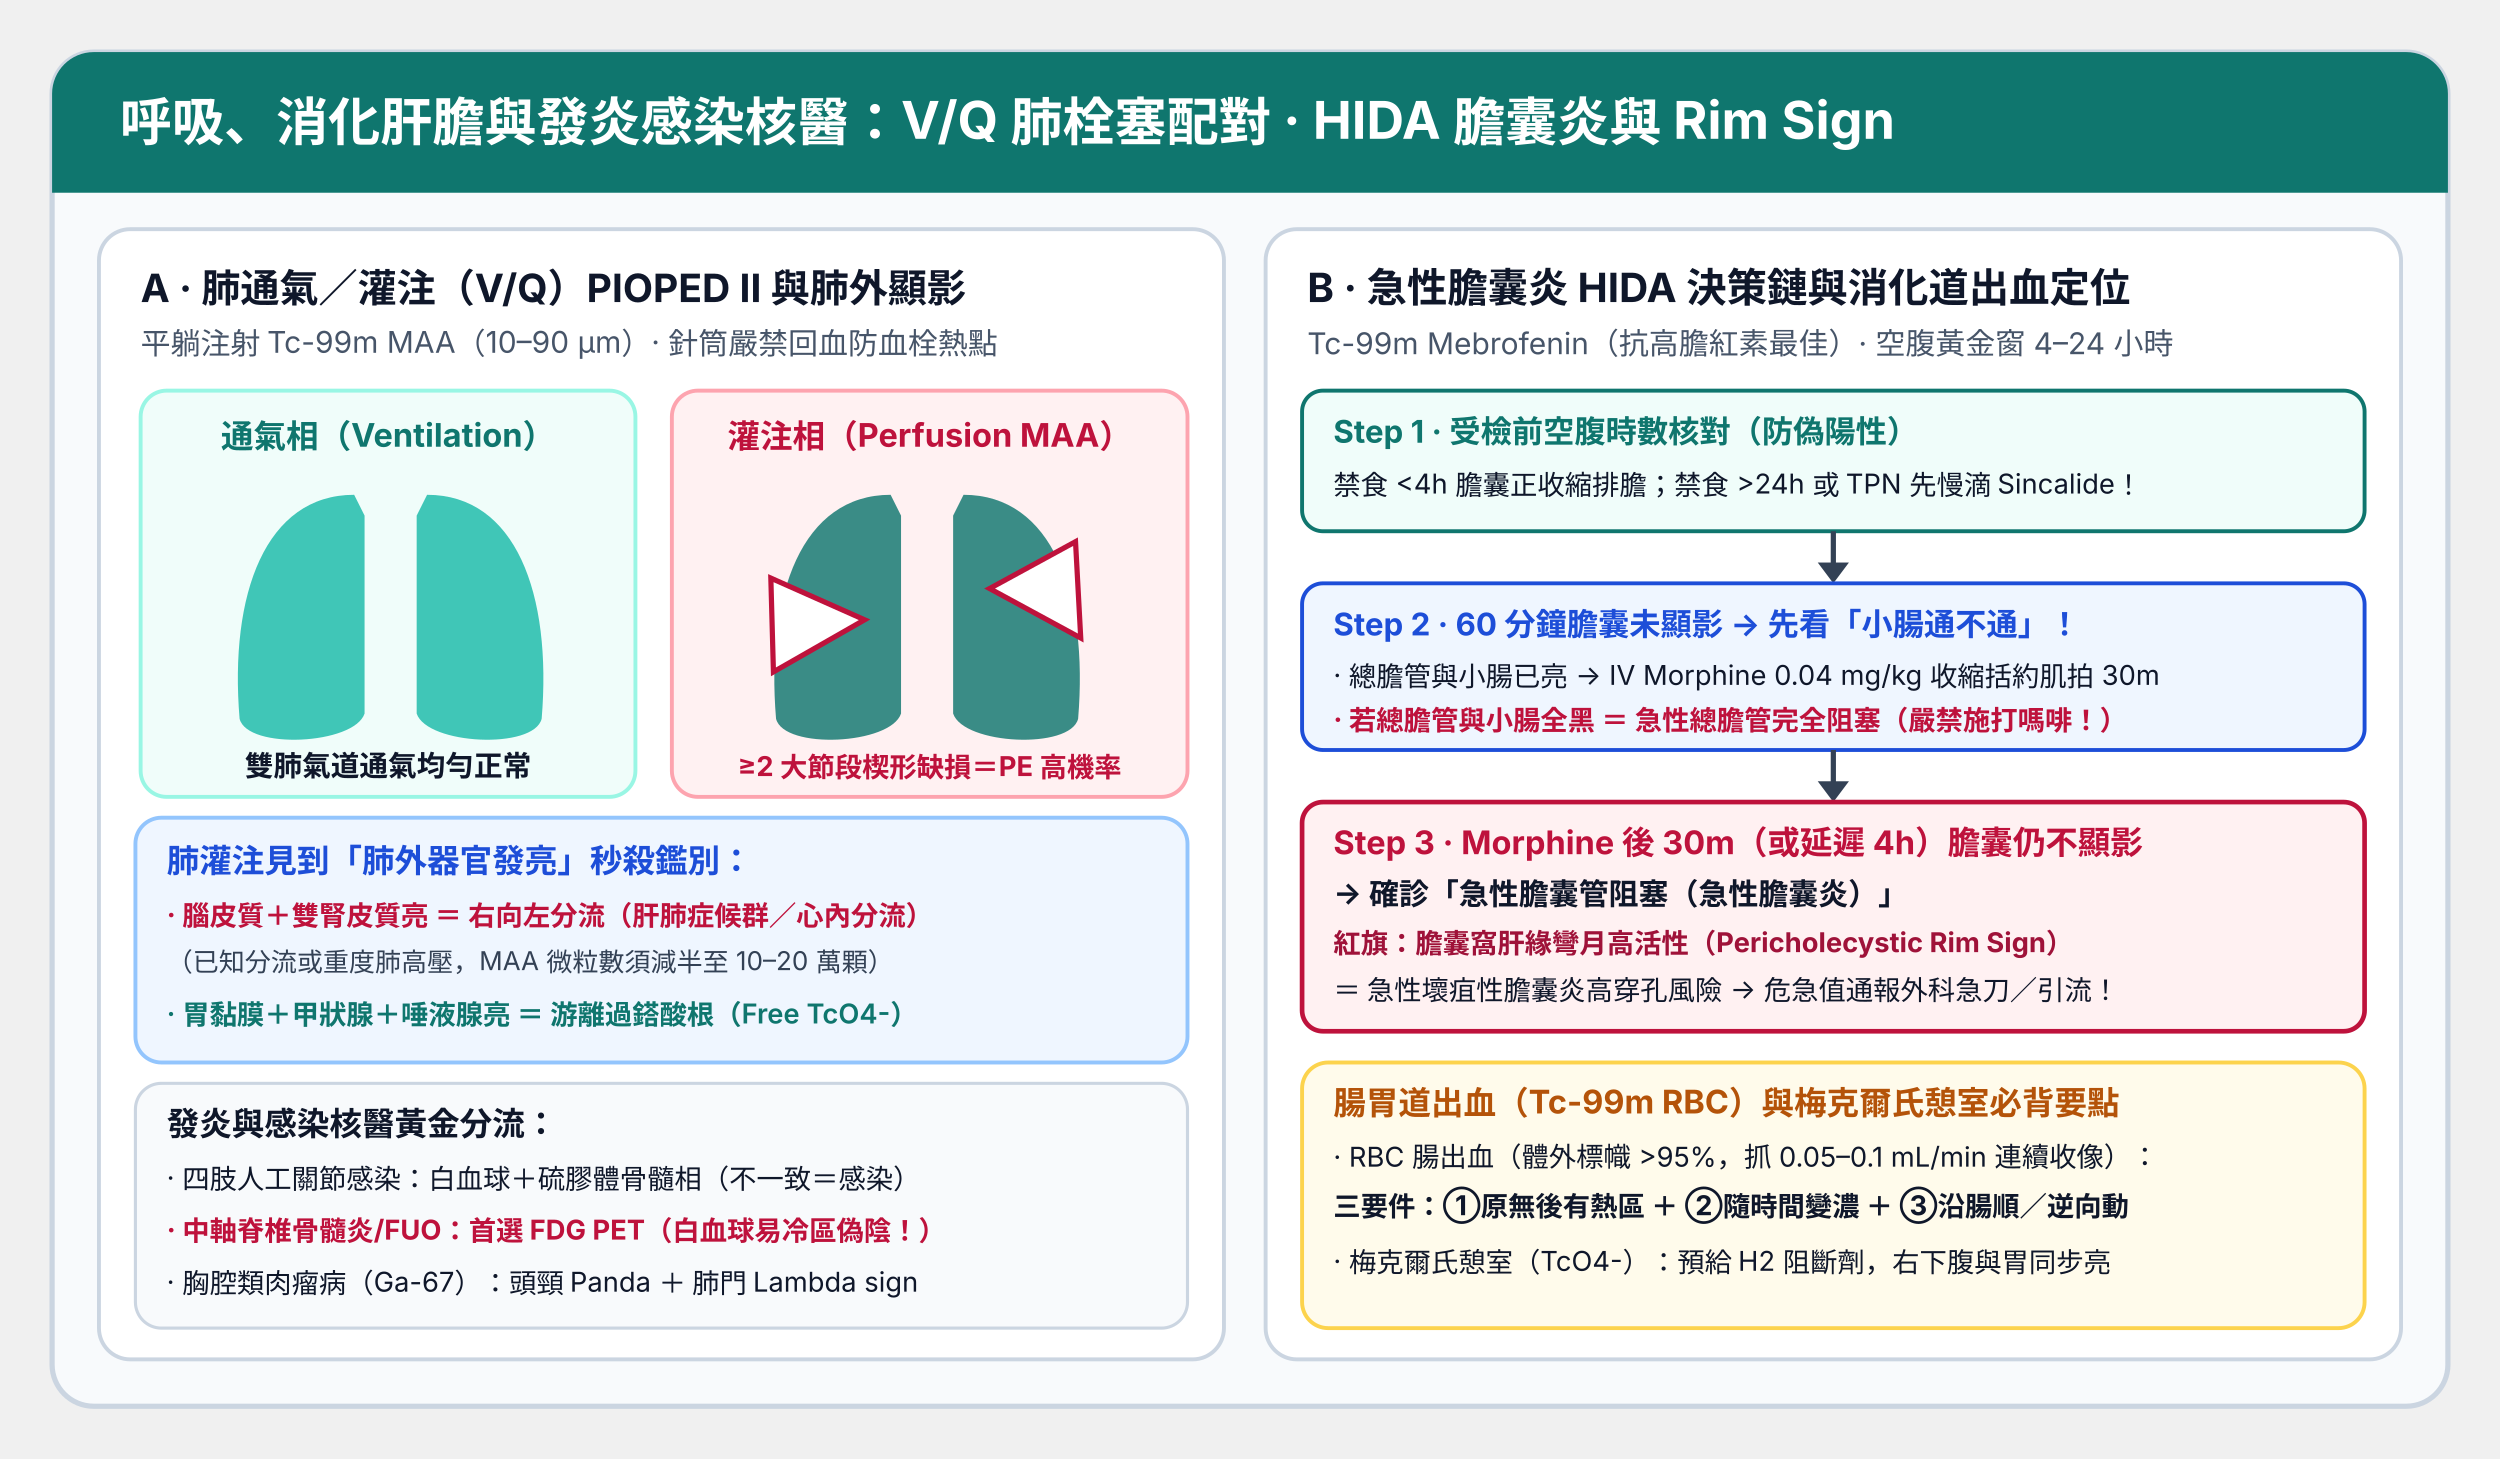
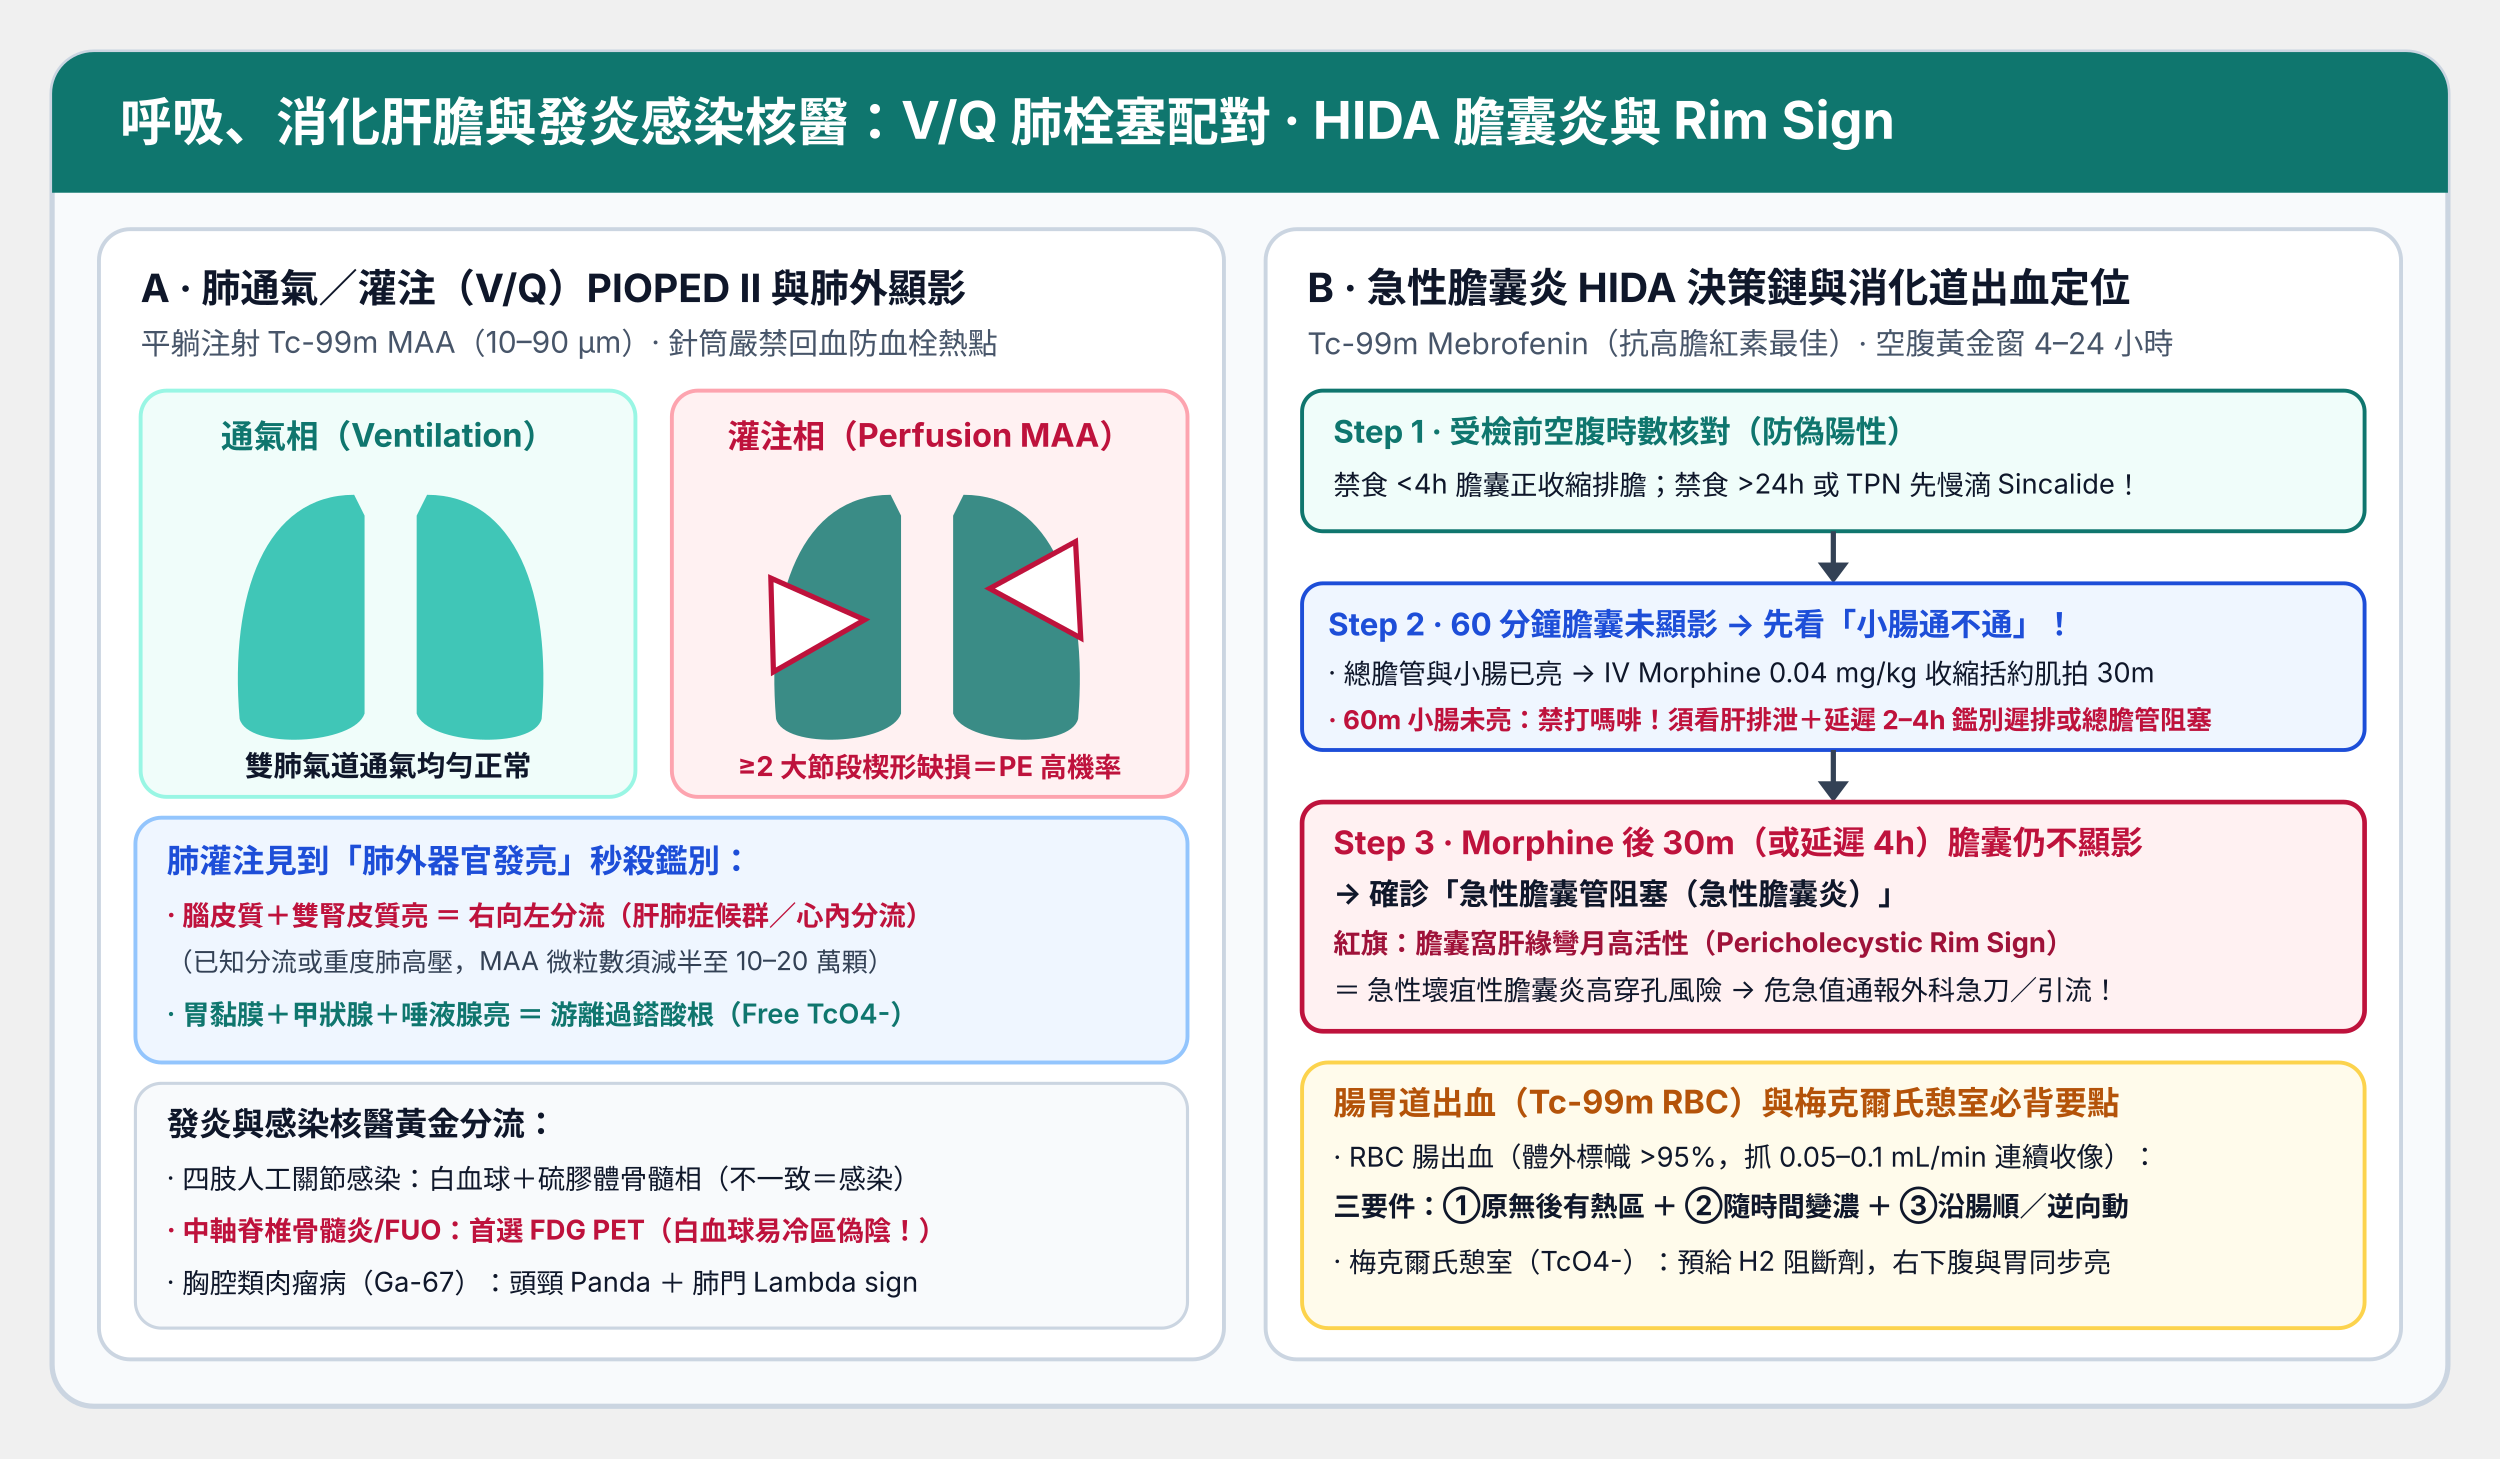
<svg xmlns="http://www.w3.org/2000/svg" viewBox="0 0 960 560" width="960" height="560" role="img" aria-labelledby="title-nm-08 desc-nm-08" font-family="system-ui, -apple-system, 'Noto Sans TC', sans-serif">
  <rect x="20" y="20" width="920" height="520" rx="16" fill="#f8fafc" stroke="#cbd5e1" stroke-width="2" />
  <path d="M 36 20 H 924 A 16 16 0 0 1 940 36 V 74 H 20 V 36 A 16 16 0 0 1 36 20 Z" fill="#0f766e" />
  <text x="46" y="54" font-size="20" font-weight="700" fill="#ffffff">呼吸、消化肝膽與發炎感染核醫：V/Q 肺栓塞配對 · HIDA 膽囊炎與 Rim Sign</text>
  <rect x="38" y="88" width="432" height="434" rx="12" fill="#ffffff" stroke="#cbd5e1" stroke-width="1.5" />
  <text x="54" y="116" font-size="15" font-weight="700" fill="#0f172a">A · 肺通氣／灌注（V/Q）PIOPED II 與肺外顯影</text>
  <text x="54" y="136" font-size="11.5" fill="#475569">平躺注射 Tc-99m MAA（10–90 μm）· 針筒嚴禁回血防血栓熱點</text>
  <rect x="54" y="150" width="190" height="156" rx="10" fill="#f0fdfa" stroke="#99f6e4" stroke-width="1.5" />
  <text x="149" y="172" font-size="12.5" font-weight="700" fill="#0f766e" text-anchor="middle">通氣相（Ventilation）</text>
  <path d="M 136 190 C 102 190 88 228 92 276 C 95 288 136 286 140 274 L 140 198 Z" fill="#14b8a6" opacity="0.8" />
  <path d="M 164 190 C 198 190 212 228 208 276 C 205 288 164 286 160 274 L 160 198 Z" fill="#14b8a6" opacity="0.8" />
  <text x="149" y="298" font-size="11" font-weight="600" fill="#0f172a" text-anchor="middle">雙肺氣道通氣均勻正常</text>
  <rect x="258" y="150" width="198" height="156" rx="10" fill="#fff1f2" stroke="#fda4af" stroke-width="1.5" />
  <text x="357" y="172" font-size="12.5" font-weight="700" fill="#be123c" text-anchor="middle">灌注相（Perfusion MAA）</text>
  <path d="M 342 190 C 308 190 294 228 298 276 C 301 288 342 286 346 274 L 346 198 Z" fill="#0f766e" opacity="0.82" />
  <polygon points="296,222 332,238 297,258" fill="#ffffff" stroke="#be123c" stroke-width="2" />
  <path d="M 370 190 C 404 190 418 228 414 276 C 411 288 370 286 366 274 L 366 198 Z" fill="#0f766e" opacity="0.82" />
  <polygon points="413,208 380,226 415,245" fill="#ffffff" stroke="#be123c" stroke-width="2" />
  <text x="357" y="298" font-size="10.5" font-weight="700" fill="#be123c" text-anchor="middle">≥2 大節段楔形缺損＝PE 高機率</text>
  <rect x="52" y="314" width="404" height="94" rx="10" fill="#eff6ff" stroke="#93c5fd" stroke-width="1.5" />
  <text x="64" y="335" font-size="12.5" font-weight="700" fill="#1d4ed8">肺灌注見到「肺外器官發亮」秒殺鑑別：</text>
  <text x="64" y="355" font-size="10.5" font-weight="700" fill="#be123c">· 腦皮質＋雙腎皮質亮 ＝ 右向左分流（肝肺症候群／心內分流）</text>
  <text x="64" y="373" font-size="10" fill="#334155">  （已知分流或重度肺高壓，MAA 微粒數須減半至 10–20 萬顆）</text>
  <text x="64" y="393" font-size="10.5" font-weight="600" fill="#0f766e">· 胃黏膜＋甲狀腺＋唾液腺亮 ＝ 游離過鎝酸根（Free TcO4-）</text>
  <rect x="52" y="416" width="404" height="94" rx="10" fill="#f8fafc" stroke="#cbd5e1" stroke-width="1.2" />
  <text x="64" y="436" font-size="12.5" font-weight="700" fill="#0f172a">發炎與感染核醫黃金分流：</text>
  <text x="64" y="456" font-size="10.5" fill="#0f172a">· 四肢人工關節感染：白血球＋硫膠體骨髓相（不一致＝感染）</text>
  <text x="64" y="476" font-size="10.5" font-weight="700" fill="#be123c">· 中軸脊椎骨髓炎/FUO：首選 FDG PET（白血球易冷區偽陰！）</text>
  <text x="64" y="496" font-size="10.5" fill="#0f172a">· 胸腔類肉瘤病（Ga-67）：頭頸 Panda ＋ 肺門 Lambda sign</text>
  <rect x="486" y="88" width="436" height="434" rx="12" fill="#ffffff" stroke="#cbd5e1" stroke-width="1.5" />
  <text x="502" y="116" font-size="15.5" font-weight="700" fill="#0f172a">B · 急性膽囊炎 HIDA 決策鏈與消化道出血定位</text>
  <text x="502" y="136" font-size="11.5" fill="#475569">Tc-99m Mebrofenin（抗高膽紅素最佳）· 空腹黃金窗 4–24 小時</text>
  <rect x="500" y="150" width="408" height="54" rx="8" fill="#f0fdfa" stroke="#0f766e" stroke-width="1.5" />
  <text x="512" y="170" font-size="12" font-weight="700" fill="#0f766e">Step 1 · 受檢前空腹時數核對（防偽陽性）</text>
  <text x="512" y="190" font-size="10.5" fill="#0f172a">禁食 &lt;4h 膽囊正收縮排膽；禁食 &gt;24h 或 TPN 先慢滴 Sincalide！</text>
  <line x1="704" y1="204" x2="704" y2="218" stroke="#334155" stroke-width="2" />
  <polygon points="698,216 704,224 710,216" fill="#334155" />
  <rect x="500" y="224" width="408" height="64" rx="8" fill="#eff6ff" stroke="#1d4ed8" stroke-width="1.5" />
-   <text x="512" y="244" font-size="12" font-weight="700" fill="#1d4ed8">Step 2 · 60 分鐘膽囊未顯影 → 先看「小腸通不通」！</text>
-   <text x="512" y="263" font-size="10.5" fill="#0f172a">· 總膽管與小腸已亮 → IV Morphine 0.04 mg/kg 收縮括約肌拍 30m</text>
-   <text x="512" y="280" font-size="10.5" font-weight="700" fill="#be123c">· 若總膽管與小腸全黑 ＝ 急性總膽管完全阻塞（嚴禁施打嗎啡！）</text>
+   <text x="510" y="244" font-size="12" font-weight="700" fill="#1d4ed8">Step 2 · 60 分鐘膽囊未顯影 → 先看「小腸通不通」！</text>
+   <text x="510" y="262" font-size="10.5" fill="#0f172a">· 總膽管與小腸已亮 → IV Morphine 0.04 mg/kg 收縮括約肌拍 30m</text>
+   <text x="510" y="280" font-size="10" font-weight="700" fill="#be123c">· 60m 小腸未亮：禁打嗎啡！須看肝排泄＋延遲 2–4h 鑑別遲排或總膽管阻塞</text>
  <line x1="704" y1="288" x2="704" y2="302" stroke="#334155" stroke-width="2" />
  <polygon points="698,300 704,308 710,300" fill="#334155" />
  <rect x="500" y="308" width="408" height="88" rx="8" fill="#fff1f2" stroke="#be123c" stroke-width="1.8" />
  <text x="512" y="328" font-size="12.5" font-weight="700" fill="#be123c">Step 3 · Morphine 後 30m（或延遲 4h）膽囊仍不顯影</text>
  <text x="512" y="347" font-size="11.5" font-weight="700" fill="#0f172a">→ 確診「急性膽囊管阻塞（急性膽囊炎）」</text>
  <text x="512" y="366" font-size="10.5" font-weight="700" fill="#9f1239">紅旗：膽囊窩肝緣彎月高活性（Pericholecystic Rim Sign）</text>
  <text x="512" y="384" font-size="10.5" fill="#0f172a">＝ 急性壞疽性膽囊炎高穿孔風險 → 危急值通報外科急刀／引流！</text>
  <rect x="500" y="408" width="408" height="102" rx="10" fill="#fffbeb" stroke="#fcd34d" stroke-width="1.5" />
  <text x="512" y="428" font-size="12.5" font-weight="700" fill="#b45309">腸胃道出血（Tc-99m RBC）與梅克爾氏憩室必背要點</text>
  <text x="512" y="448" font-size="10.5" fill="#0f172a">· RBC 腸出血（體外標幟 &gt;95%，抓 0.05–0.1 mL/min 連續收像）：</text>
  <text x="512" y="467" font-size="10.5" font-weight="700" fill="#0f172a">  三要件：①原無後有熱區 ＋ ②隨時間變濃 ＋ ③沿腸順／逆向動</text>
  <text x="512" y="488" font-size="10.5" fill="#0f172a">· 梅克爾氏憩室（TcO4-）：預給 H2 阻斷劑，右下腹與胃同步亮</text>
</svg>
